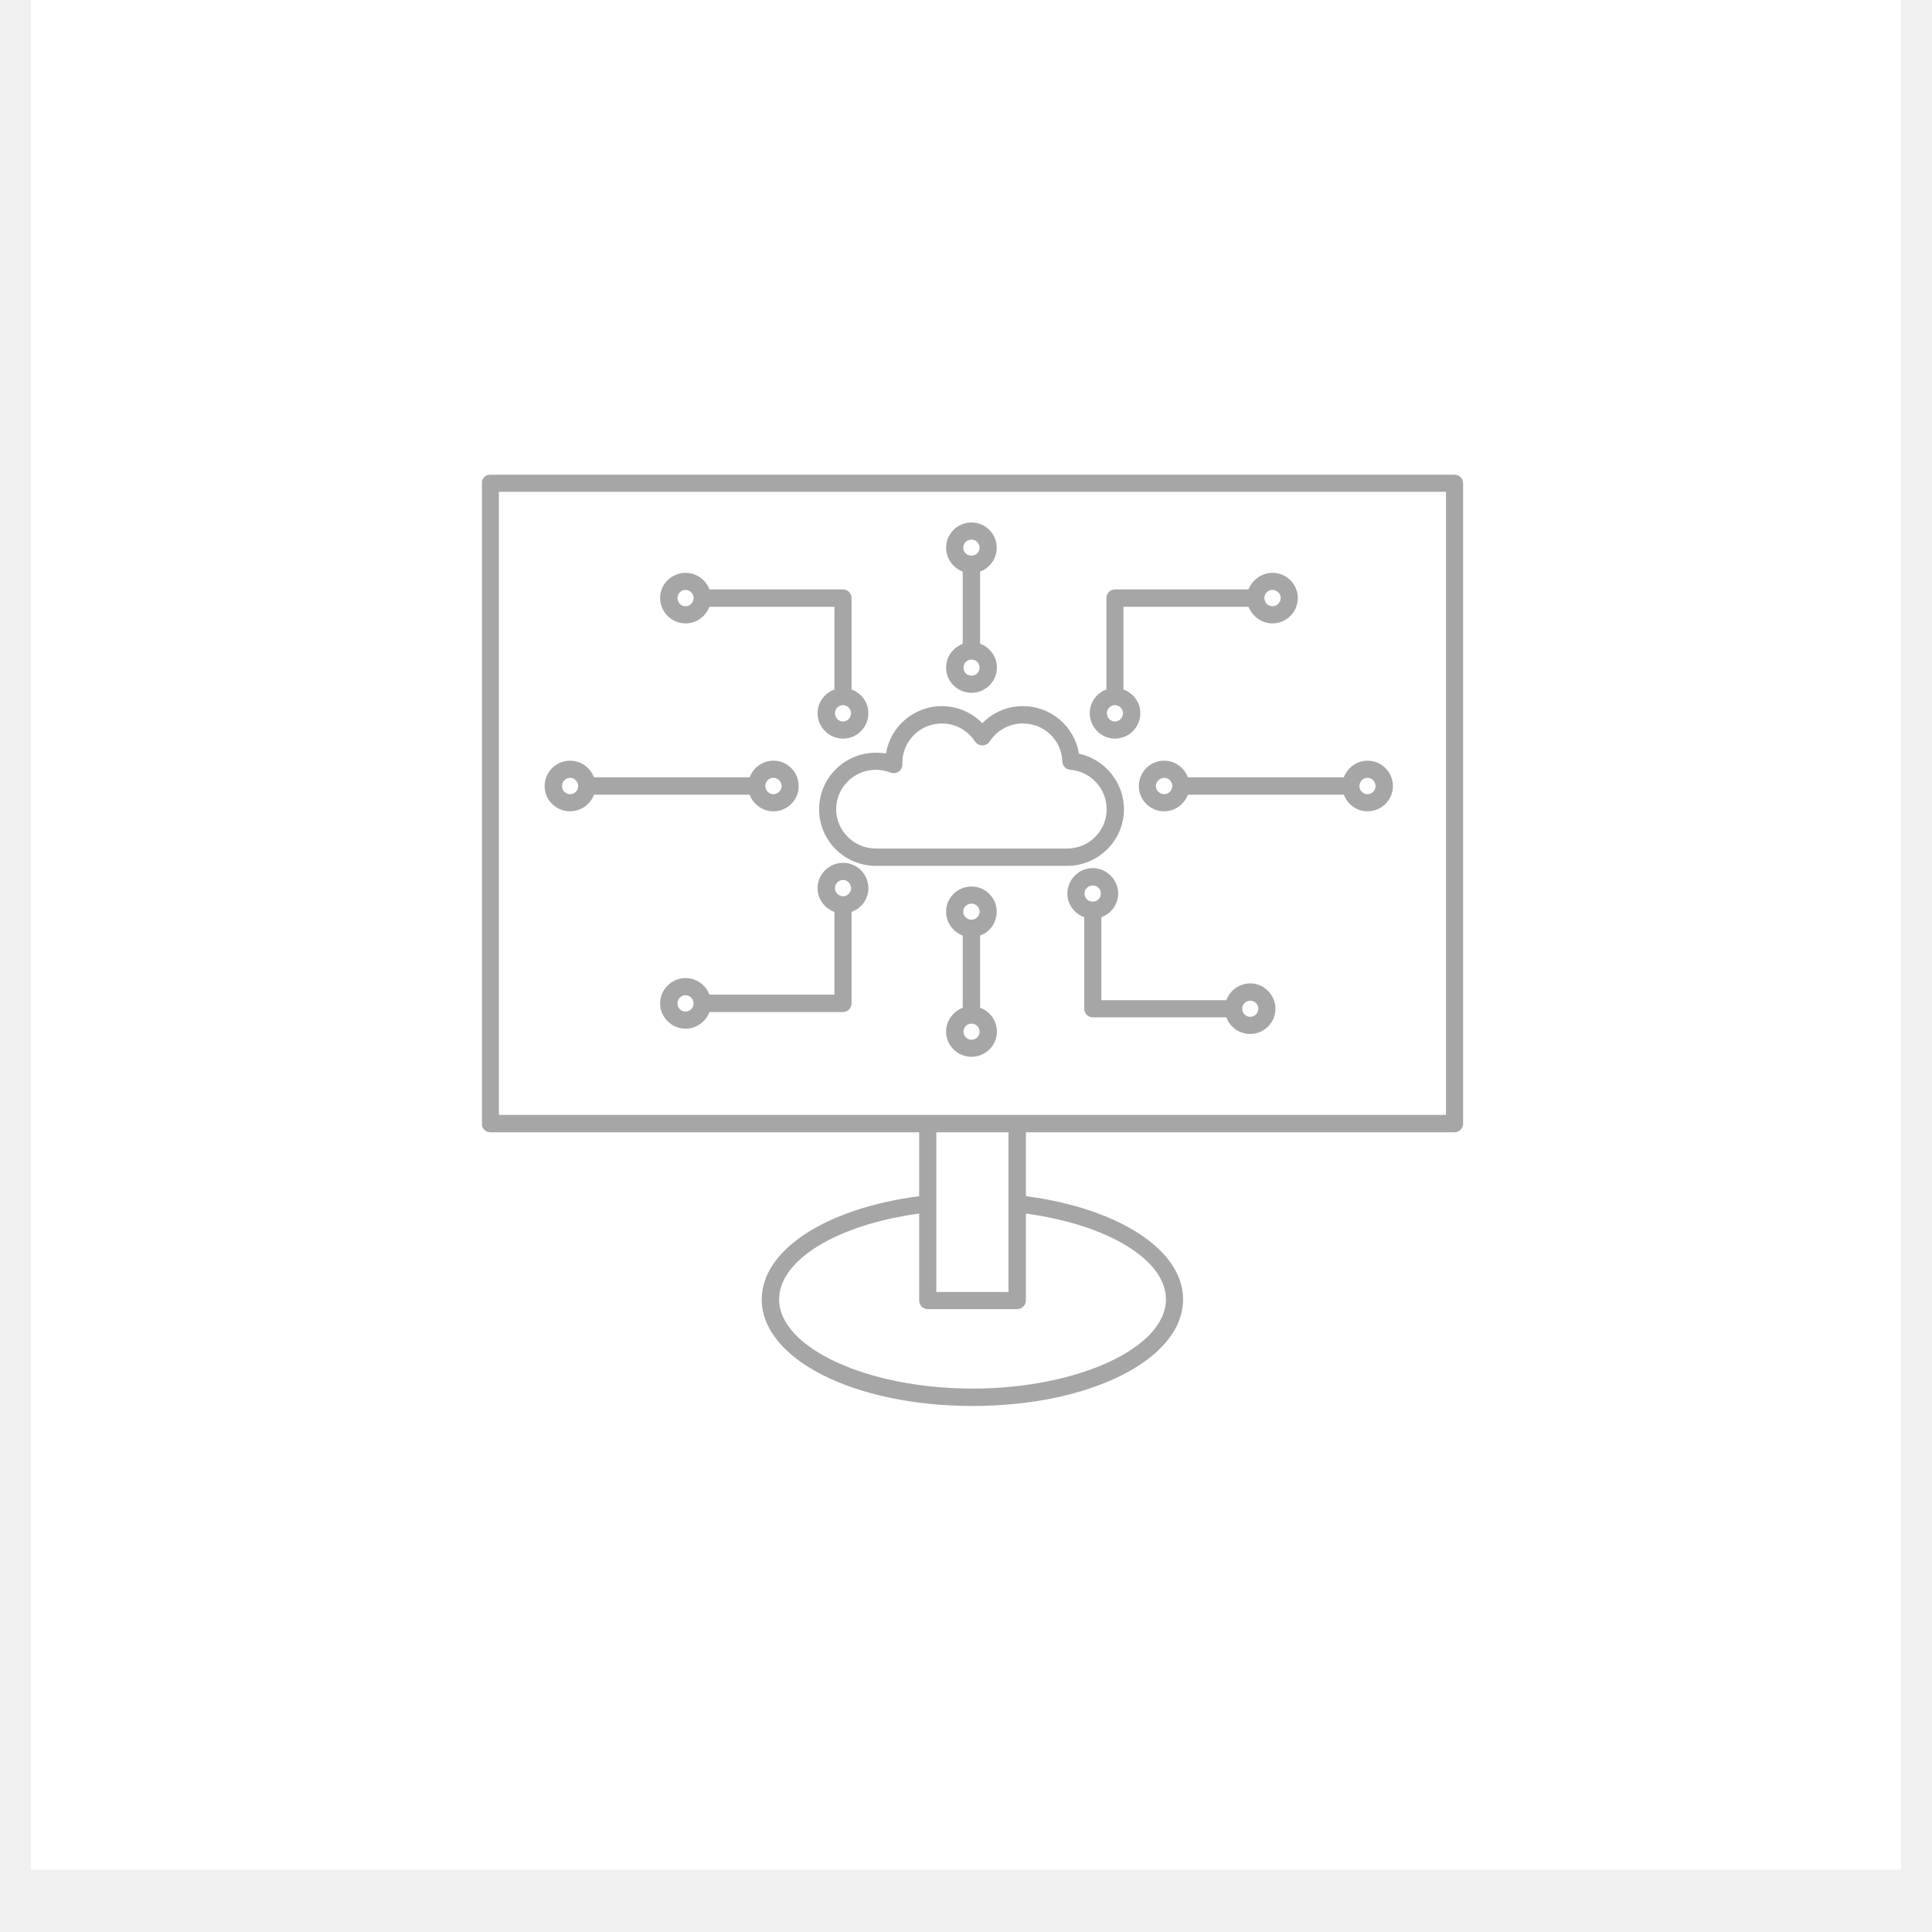
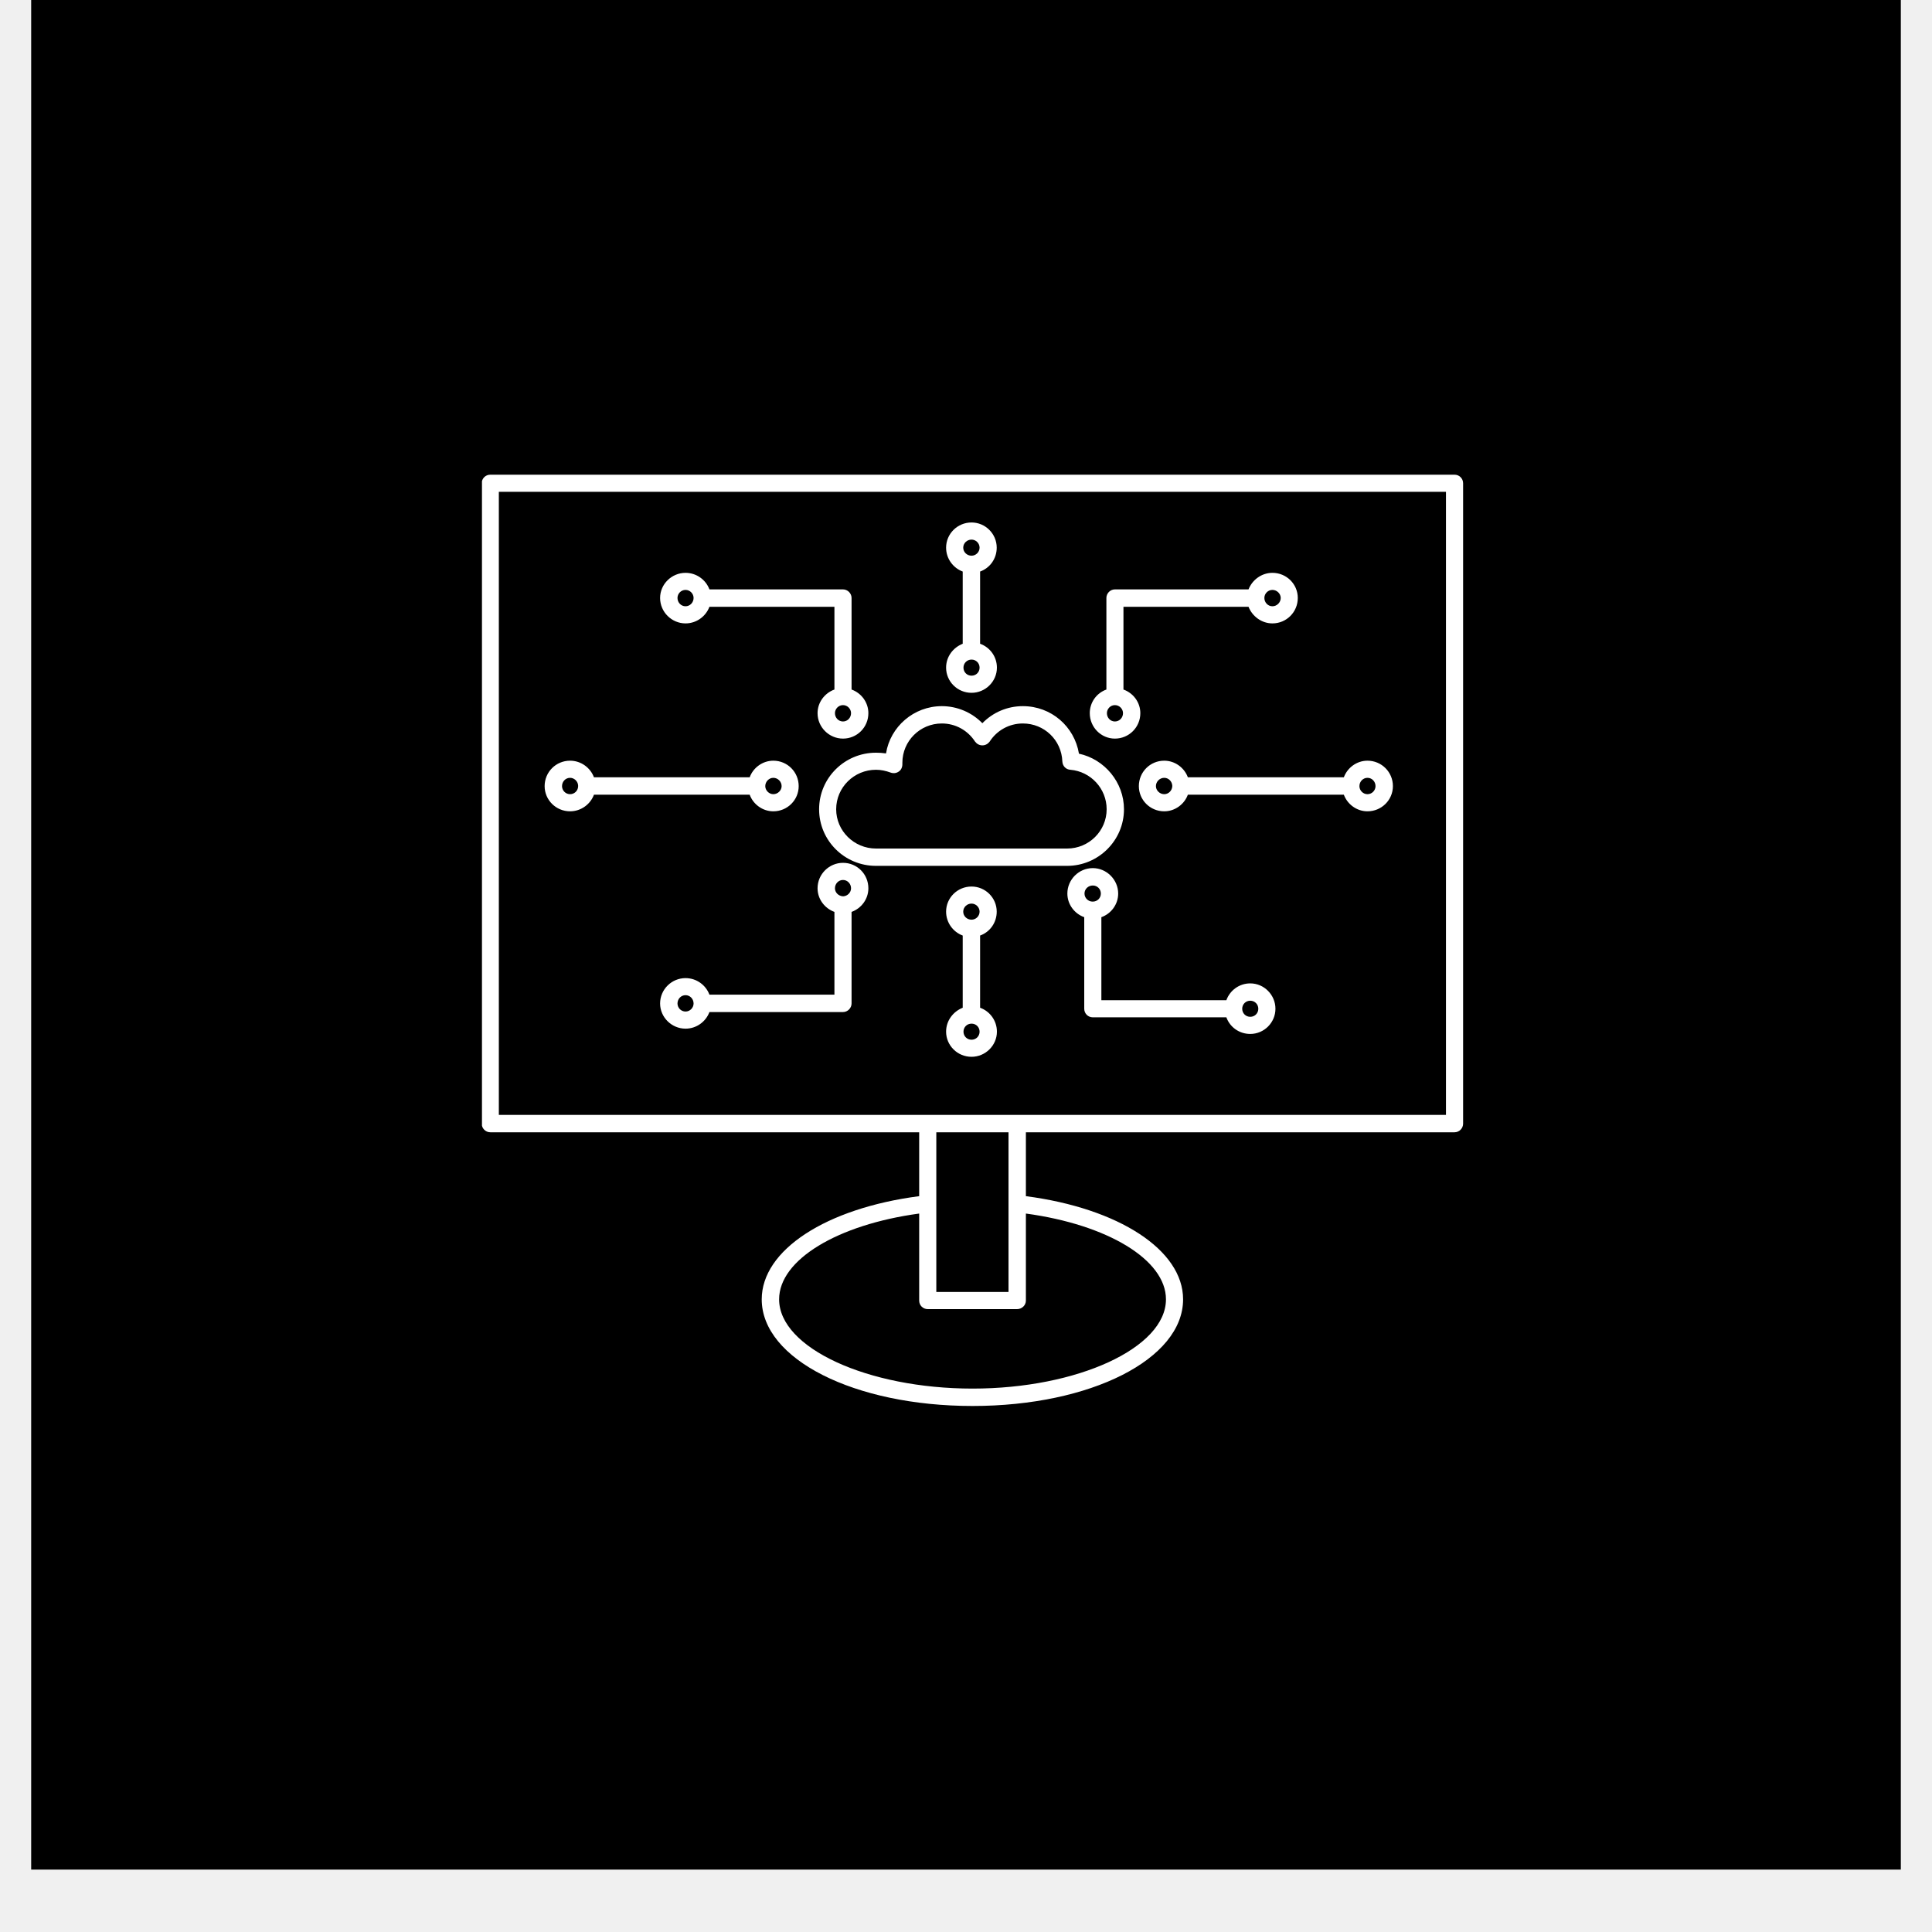
<svg xmlns="http://www.w3.org/2000/svg" width="40" zoomAndPan="magnify" viewBox="0 0 30 30" height="40" preserveAspectRatio="xMidYMid meet" version="1.0">
  <defs>
-     <clipPath id="5eba01099a">
+     <clipPath id="67b5f0fdaf">
      <path d="M 0.484 0 L 29.516 0 L 29.516 29.031 L 0.484 29.031 Z M 0.484 0 " clip-rule="nonzero" />
    </clipPath>
-     <clipPath id="3aa9b1ec86">
+     <clipPath id="1724fb1db1">
      <path d="M 7.484 7.344 L 22.727 7.344 L 22.727 21.859 L 7.484 21.859 Z M 7.484 7.344 " clip-rule="nonzero" />
    </clipPath>
-     <clipPath id="9f4a344d01">
+     <clipPath id="eb04ad27ab">
      <path d="M 7.746 17.312 L 22.453 17.312 L 22.453 7.637 L 7.746 7.637 Z M 15.086 10.242 C 15.016 10.242 14.961 10.297 14.961 10.367 C 14.961 10.438 15.016 10.492 15.086 10.492 C 15.156 10.492 15.211 10.438 15.211 10.367 C 15.211 10.297 15.156 10.242 15.086 10.242 Z M 15.086 10.758 C 14.867 10.758 14.691 10.582 14.691 10.367 C 14.691 10.195 14.801 10.055 14.949 9.996 L 14.949 8.875 C 14.801 8.82 14.691 8.676 14.691 8.504 C 14.691 8.289 14.867 8.113 15.086 8.113 C 15.301 8.113 15.477 8.289 15.477 8.504 C 15.477 8.676 15.371 8.82 15.219 8.875 L 15.219 9.996 C 15.371 10.051 15.48 10.195 15.48 10.367 C 15.48 10.582 15.301 10.758 15.086 10.758 Z M 15.086 8.379 C 15.016 8.379 14.957 8.434 14.957 8.504 C 14.957 8.574 15.016 8.629 15.086 8.629 C 15.152 8.629 15.211 8.574 15.211 8.504 C 15.211 8.434 15.152 8.379 15.086 8.379 Z M 15.086 15.895 C 15.016 15.895 14.961 15.949 14.961 16.02 C 14.961 16.09 15.016 16.145 15.086 16.145 C 15.156 16.145 15.211 16.09 15.211 16.02 C 15.211 15.949 15.156 15.895 15.086 15.895 Z M 15.086 16.41 C 14.867 16.41 14.691 16.234 14.691 16.02 C 14.691 15.848 14.801 15.707 14.949 15.648 L 14.949 14.527 C 14.801 14.473 14.691 14.328 14.691 14.156 C 14.691 13.941 14.867 13.766 15.086 13.766 C 15.301 13.766 15.477 13.941 15.477 14.156 C 15.477 14.328 15.371 14.473 15.219 14.527 L 15.219 15.648 C 15.371 15.703 15.48 15.848 15.48 16.02 C 15.48 16.234 15.301 16.41 15.086 16.41 Z M 15.086 14.031 C 15.016 14.031 14.957 14.086 14.957 14.156 C 14.957 14.227 15.016 14.281 15.086 14.281 C 15.152 14.281 15.211 14.227 15.211 14.156 C 15.211 14.086 15.152 14.031 15.086 14.031 Z M 18.078 12.078 C 18.008 12.078 17.949 12.137 17.949 12.207 C 17.949 12.273 18.008 12.332 18.078 12.332 C 18.145 12.332 18.199 12.277 18.203 12.211 C 18.203 12.211 18.203 12.207 18.203 12.207 C 18.203 12.203 18.203 12.199 18.203 12.199 C 18.199 12.133 18.145 12.078 18.078 12.078 Z M 18.078 12.598 C 17.859 12.598 17.684 12.422 17.684 12.207 C 17.684 11.988 17.859 11.812 18.078 11.812 C 18.246 11.812 18.391 11.922 18.445 12.07 L 20.867 12.07 C 20.922 11.922 21.066 11.812 21.234 11.812 C 21.453 11.812 21.629 11.988 21.629 12.207 C 21.629 12.422 21.453 12.598 21.234 12.598 C 21.066 12.598 20.922 12.488 20.867 12.34 L 18.445 12.34 C 18.391 12.488 18.246 12.598 18.078 12.598 Z M 21.234 12.078 C 21.164 12.078 21.109 12.137 21.109 12.207 C 21.109 12.273 21.164 12.332 21.234 12.332 C 21.305 12.332 21.359 12.273 21.359 12.207 C 21.359 12.137 21.305 12.078 21.234 12.078 Z M 8.852 12.078 C 8.781 12.078 8.727 12.137 8.727 12.207 C 8.727 12.273 8.781 12.332 8.852 12.332 C 8.918 12.332 8.973 12.281 8.977 12.215 C 8.977 12.211 8.977 12.207 8.977 12.207 C 8.977 12.203 8.977 12.199 8.977 12.195 C 8.973 12.133 8.918 12.078 8.852 12.078 Z M 8.852 12.598 C 8.633 12.598 8.457 12.422 8.457 12.207 C 8.457 11.988 8.633 11.812 8.852 11.812 C 9.023 11.812 9.168 11.922 9.223 12.07 L 11.641 12.07 C 11.695 11.922 11.84 11.812 12.008 11.812 C 12.227 11.812 12.402 11.988 12.402 12.207 C 12.402 12.422 12.227 12.598 12.008 12.598 C 11.84 12.598 11.695 12.488 11.641 12.34 L 9.223 12.34 C 9.168 12.488 9.023 12.598 8.852 12.598 Z M 12.008 12.078 C 11.941 12.078 11.883 12.137 11.883 12.207 C 11.883 12.273 11.941 12.332 12.008 12.332 C 12.078 12.332 12.137 12.273 12.137 12.207 C 12.137 12.137 12.078 12.078 12.008 12.078 Z M 17.312 10.949 C 17.242 10.949 17.188 11.008 17.188 11.074 C 17.188 11.145 17.242 11.203 17.312 11.203 C 17.383 11.203 17.438 11.145 17.438 11.074 C 17.438 11.008 17.383 10.949 17.312 10.949 Z M 17.312 11.469 C 17.098 11.469 16.922 11.293 16.922 11.074 C 16.922 10.906 17.027 10.762 17.18 10.707 L 17.18 9.285 C 17.18 9.215 17.238 9.152 17.312 9.152 L 19.387 9.152 C 19.445 9.004 19.59 8.895 19.758 8.895 C 19.977 8.895 20.152 9.07 20.152 9.285 C 20.152 9.504 19.977 9.68 19.758 9.68 C 19.59 9.68 19.445 9.57 19.387 9.422 L 17.445 9.422 L 17.445 10.707 C 17.598 10.762 17.707 10.906 17.707 11.074 C 17.707 11.293 17.531 11.469 17.312 11.469 Z M 19.758 9.16 C 19.688 9.16 19.633 9.219 19.633 9.285 C 19.633 9.355 19.688 9.414 19.758 9.414 C 19.828 9.414 19.887 9.355 19.887 9.285 C 19.887 9.219 19.828 9.16 19.758 9.16 Z M 16.969 13.75 C 16.898 13.75 16.84 13.805 16.84 13.875 C 16.84 13.945 16.898 14 16.965 14 L 16.969 14 C 17.039 14 17.094 13.945 17.094 13.875 C 17.094 13.805 17.039 13.75 16.969 13.75 Z M 16.836 14.242 C 16.684 14.188 16.574 14.043 16.574 13.875 C 16.574 13.66 16.75 13.48 16.969 13.48 C 17.184 13.48 17.363 13.66 17.363 13.875 C 17.363 14.043 17.254 14.188 17.102 14.242 L 17.102 15.531 L 19.043 15.531 C 19.098 15.379 19.242 15.27 19.414 15.27 C 19.629 15.27 19.805 15.449 19.805 15.664 C 19.805 15.879 19.629 16.055 19.414 16.055 C 19.242 16.055 19.098 15.949 19.043 15.797 L 16.969 15.797 C 16.895 15.797 16.836 15.738 16.836 15.664 Z M 19.414 15.539 C 19.344 15.539 19.289 15.594 19.289 15.664 C 19.289 15.734 19.344 15.789 19.414 15.789 C 19.484 15.789 19.539 15.734 19.539 15.664 C 19.539 15.594 19.484 15.539 19.414 15.539 Z M 13.09 13.664 C 13.02 13.664 12.965 13.723 12.965 13.793 C 12.965 13.859 13.02 13.914 13.09 13.918 L 13.094 13.918 C 13.16 13.914 13.215 13.859 13.215 13.793 C 13.215 13.723 13.16 13.664 13.09 13.664 Z M 12.957 14.16 C 12.805 14.105 12.695 13.961 12.695 13.793 C 12.695 13.574 12.875 13.398 13.09 13.398 C 13.309 13.398 13.484 13.574 13.484 13.793 C 13.484 13.961 13.375 14.105 13.223 14.16 L 13.223 15.582 C 13.223 15.652 13.164 15.715 13.09 15.715 L 11.016 15.715 C 10.961 15.863 10.816 15.973 10.645 15.973 C 10.43 15.973 10.25 15.797 10.25 15.582 C 10.25 15.363 10.43 15.188 10.645 15.188 C 10.816 15.188 10.961 15.297 11.016 15.445 L 12.957 15.445 Z M 10.645 15.453 C 10.574 15.453 10.52 15.512 10.52 15.582 C 10.52 15.648 10.574 15.707 10.645 15.707 C 10.715 15.707 10.77 15.648 10.77 15.582 C 10.77 15.512 10.715 15.453 10.645 15.453 Z M 13.602 11.953 C 13.262 11.953 12.984 12.227 12.984 12.566 C 12.984 12.902 13.262 13.176 13.602 13.176 L 16.57 13.176 C 16.91 13.176 17.184 12.902 17.184 12.566 C 17.184 12.246 16.938 11.98 16.621 11.953 C 16.551 11.949 16.5 11.895 16.496 11.824 C 16.484 11.492 16.215 11.234 15.883 11.234 C 15.672 11.234 15.48 11.34 15.367 11.516 C 15.34 11.551 15.301 11.574 15.254 11.574 C 15.207 11.574 15.168 11.551 15.141 11.516 C 15.027 11.34 14.836 11.234 14.625 11.234 C 14.285 11.234 14.012 11.508 14.012 11.844 C 14.012 11.852 14.012 11.859 14.012 11.867 C 14.012 11.914 13.992 11.957 13.957 11.98 C 13.918 12.008 13.871 12.012 13.828 11.996 C 13.754 11.969 13.68 11.953 13.602 11.953 Z M 16.57 13.445 L 13.602 13.445 C 13.113 13.445 12.719 13.051 12.719 12.566 C 12.719 12.082 13.113 11.688 13.602 11.688 C 13.652 11.688 13.703 11.691 13.758 11.699 C 13.824 11.285 14.188 10.965 14.625 10.965 C 14.863 10.965 15.09 11.062 15.254 11.23 C 15.418 11.062 15.641 10.965 15.883 10.965 C 16.324 10.965 16.684 11.281 16.754 11.703 C 17.152 11.789 17.453 12.148 17.453 12.566 C 17.453 13.051 17.055 13.445 16.57 13.445 Z M 13.09 10.949 C 13.02 10.949 12.965 11.008 12.965 11.074 C 12.965 11.145 13.02 11.203 13.09 11.203 C 13.16 11.203 13.215 11.145 13.215 11.074 C 13.215 11.008 13.16 10.949 13.09 10.949 Z M 13.09 11.469 C 12.875 11.469 12.695 11.293 12.695 11.074 C 12.695 10.906 12.805 10.762 12.957 10.707 L 12.957 9.422 L 11.016 9.422 C 10.961 9.57 10.816 9.68 10.645 9.68 C 10.43 9.68 10.25 9.504 10.25 9.285 C 10.25 9.07 10.43 8.895 10.645 8.895 C 10.816 8.895 10.961 9.004 11.016 9.152 L 13.09 9.152 C 13.164 9.152 13.223 9.215 13.223 9.285 L 13.223 10.707 C 13.375 10.762 13.484 10.906 13.484 11.074 C 13.484 11.293 13.309 11.469 13.09 11.469 Z M 10.645 9.16 C 10.574 9.16 10.52 9.219 10.52 9.285 C 10.52 9.355 10.574 9.414 10.645 9.414 C 10.715 9.414 10.77 9.355 10.77 9.285 C 10.77 9.219 10.715 9.16 10.645 9.16 Z M 15.102 21.832 C 13.266 21.832 11.828 21.105 11.828 20.176 C 11.828 19.41 12.828 18.762 14.273 18.574 L 14.273 17.582 L 7.613 17.582 C 7.539 17.582 7.48 17.52 7.48 17.449 L 7.48 7.504 C 7.48 7.43 7.539 7.371 7.613 7.371 L 22.586 7.371 C 22.66 7.371 22.719 7.43 22.719 7.504 L 22.719 17.449 C 22.719 17.52 22.66 17.582 22.586 17.582 L 15.93 17.582 L 15.93 18.574 C 17.371 18.762 18.371 19.41 18.371 20.176 C 18.371 21.105 16.934 21.832 15.102 21.832 Z M 14.273 18.844 C 13.004 19.016 12.098 19.562 12.098 20.176 C 12.098 20.93 13.473 21.562 15.102 21.562 C 16.73 21.562 18.105 20.93 18.105 20.176 C 18.105 19.562 17.199 19.016 15.93 18.844 L 15.93 20.195 C 15.93 20.27 15.867 20.328 15.793 20.328 L 14.406 20.328 C 14.332 20.328 14.273 20.27 14.273 20.195 Z M 15.66 18.699 C 15.66 18.695 15.66 18.691 15.66 18.688 L 15.66 17.582 L 14.539 17.582 L 14.539 20.062 L 15.66 20.062 Z M 15.66 18.699 " clip-rule="evenodd" />
    </clipPath>
  </defs>
-   <g clip-path="url(#5eba01099a)">
+   <g clip-path="url(#67b5f0fdaf)">
    <path fill="#ffffff" d="M 0.484 0 L 29.516 0 L 29.516 29.031 L 0.484 29.031 Z M 0.484 0 " fill-opacity="1" fill-rule="nonzero" />
-     <path fill="#ffffff" d="M 0.484 0 L 29.516 0 L 29.516 29.031 L 0.484 29.031 Z M 0.484 0 " fill-opacity="1" fill-rule="nonzero" />
+     <path fill="#000000" d="M 0.484 0 L 29.516 0 L 29.516 29.031 L 0.484 29.031 Z M 0.484 0 " fill-opacity="1" fill-rule="nonzero" />
  </g>
-   <g clip-path="url(#3aa9b1ec86)">
-     <g clip-path="url(#9f4a344d01)">
-       <path fill="#a6a6a6" d="M 7.484 7.371 L 7.484 21.832 L 22.719 21.832 L 22.719 7.371 Z M 7.484 7.371 " fill-opacity="1" fill-rule="nonzero" />
+   <g clip-path="url(#1724fb1db1)">
+     <g clip-path="url(#eb04ad27ab)">
+       <path fill="#ffffff" d="M 7.484 7.371 L 7.484 21.832 L 22.719 21.832 L 22.719 7.371 Z M 7.484 7.371 " fill-opacity="1" fill-rule="nonzero" />
    </g>
  </g>
</svg>
